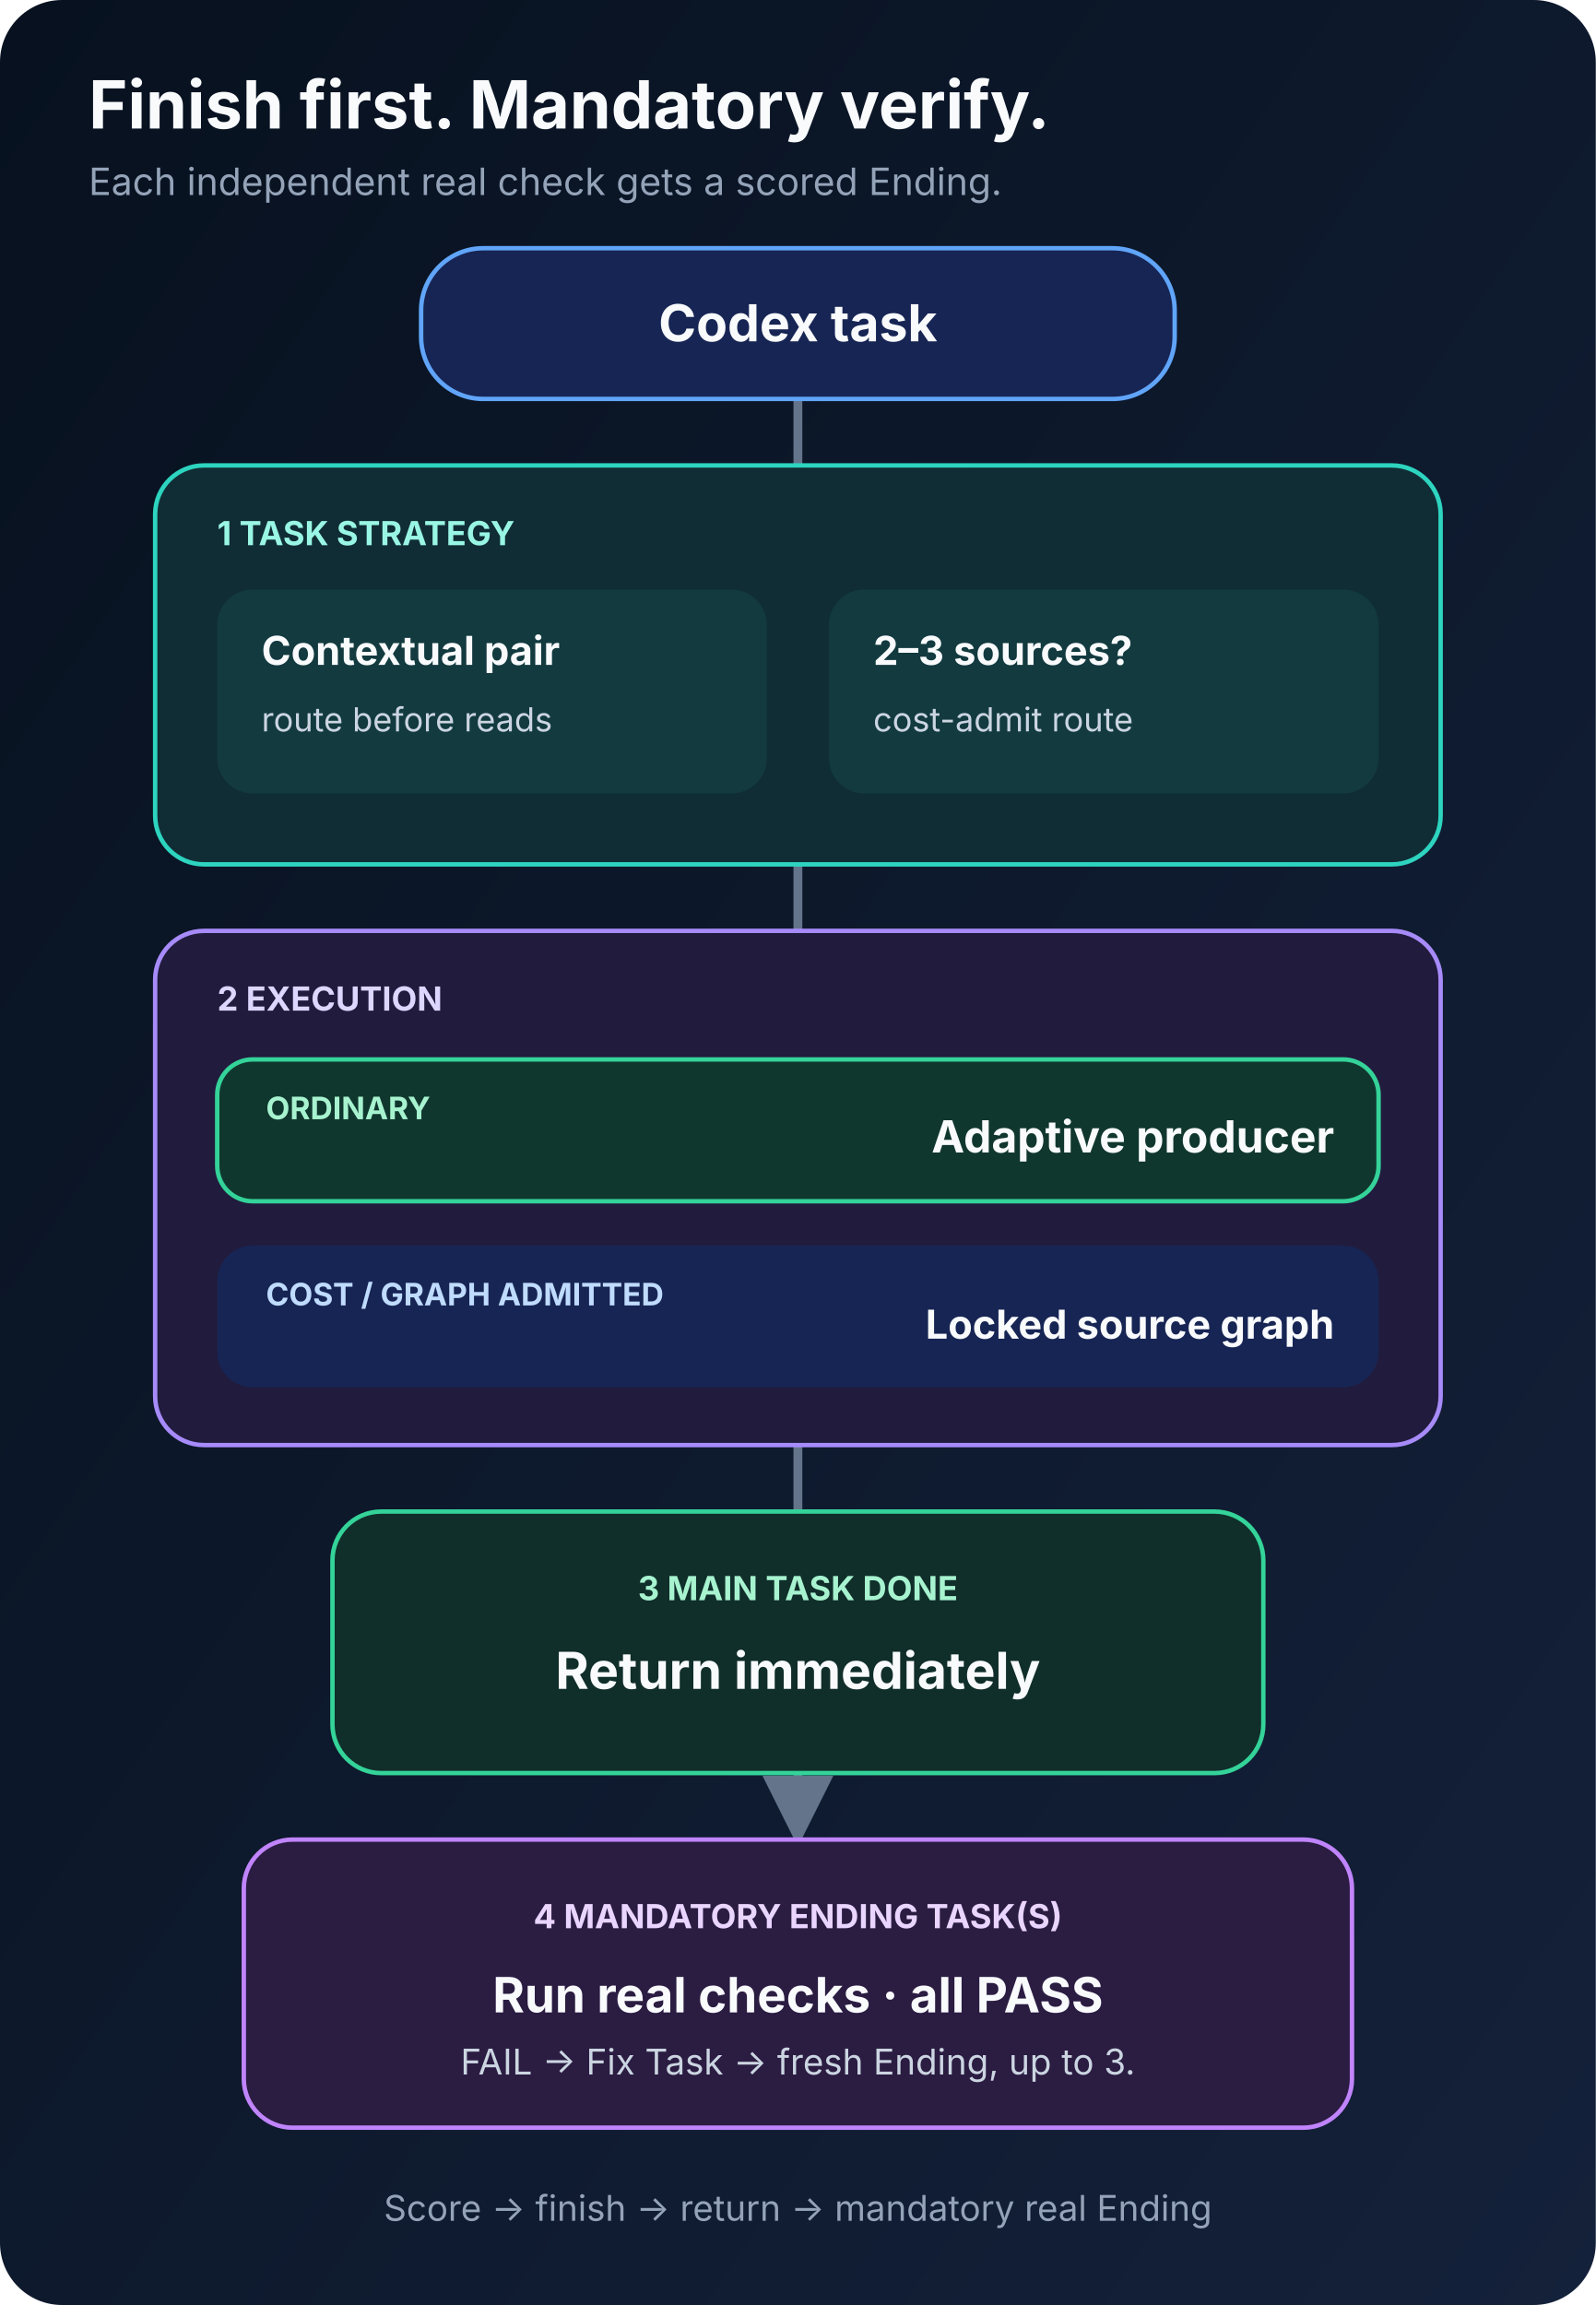
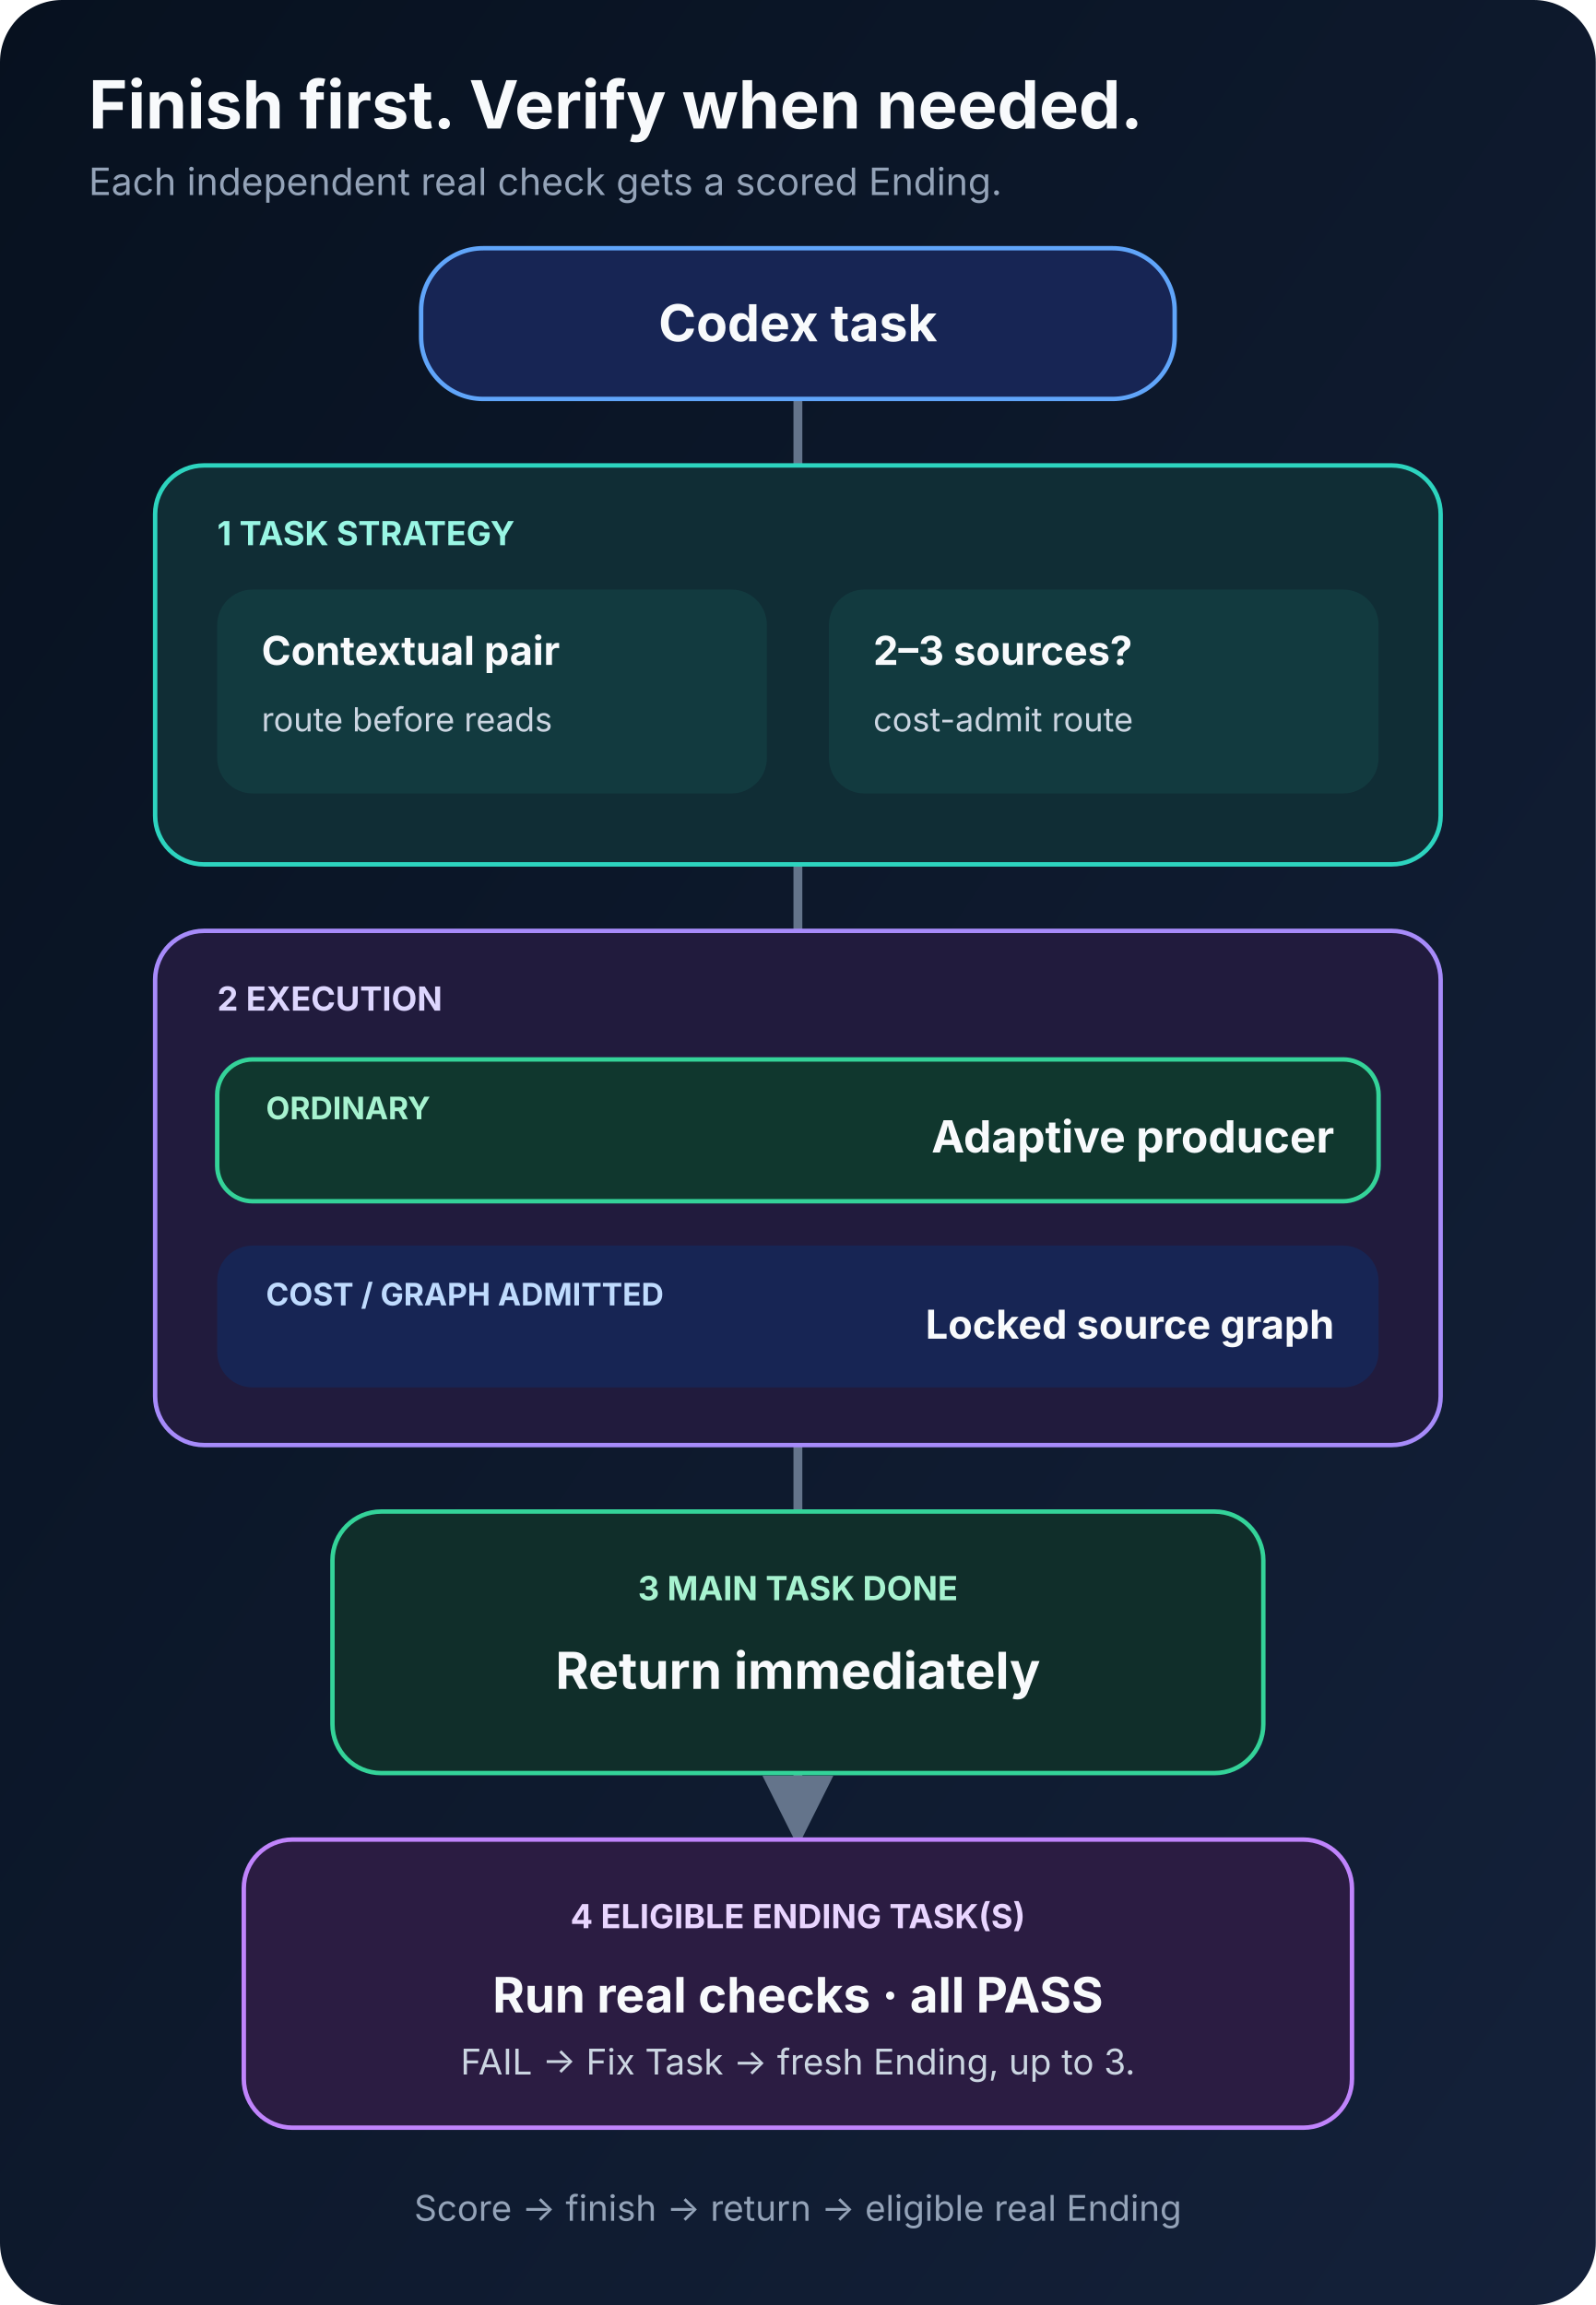
<svg xmlns="http://www.w3.org/2000/svg" width="720" height="1040" viewBox="0 0 720 1040" role="img" aria-labelledby="title desc">
  <defs>
    <linearGradient id="background" x1="0" y1="0" x2="1" y2="1">
      <stop stop-color="#07111f" />
      <stop offset="1" stop-color="#14213a" />
    </linearGradient>
    <marker id="arrow" viewBox="0 0 10 10" refX="9" refY="5" markerWidth="8" markerHeight="8" orient="auto">
      <path d="M0 0 10 5 0 10z" fill="#64748b" />
    </marker>
  </defs>
  <rect width="720" height="1040" rx="28" fill="url(#background)" />
-   <text x="40" y="58" fill="#f8fafc" font-family="-apple-system,BlinkMacSystemFont,'Segoe UI',sans-serif" font-size="30" font-weight="700">Finish first. Mandatory verify.</text>
+   <text x="40" y="58" fill="#f8fafc" font-family="-apple-system,BlinkMacSystemFont,'Segoe UI',sans-serif" font-size="30" font-weight="700">Finish first. Verify when needed.</text>
  <text x="40" y="88" fill="#94a3b8" font-family="-apple-system,BlinkMacSystemFont,'Segoe UI',sans-serif" font-size="17">Each independent real check gets a scored Ending.</text>
  <path d="M360 180V210 M360 390V420 M360 652V682 M360 800V830" fill="none" stroke="#64748b" stroke-width="4" marker-end="url(#arrow)" />
  <rect x="190" y="112" width="340" height="68" rx="28" fill="#172554" stroke="#60a5fa" stroke-width="2" />
  <text x="360" y="154" text-anchor="middle" fill="#f8fafc" font-family="-apple-system,BlinkMacSystemFont,'Segoe UI',sans-serif" font-size="23" font-weight="700">Codex task</text>
  <rect x="70" y="210" width="580" height="180" rx="22" fill="#102d35" stroke="#2dd4bf" stroke-width="2" />
  <text x="98" y="246" fill="#99f6e4" font-family="-apple-system,BlinkMacSystemFont,'Segoe UI',sans-serif" font-size="15" font-weight="700">1  TASK STRATEGY</text>
  <rect x="98" y="266" width="248" height="92" rx="16" fill="#123a3f" />
  <text x="118" y="300" fill="#f8fafc" font-family="-apple-system,BlinkMacSystemFont,'Segoe UI',sans-serif" font-size="18" font-weight="700">Contextual pair</text>
  <text x="118" y="330" fill="#cbd5e1" font-family="-apple-system,BlinkMacSystemFont,'Segoe UI',sans-serif" font-size="15">route before reads</text>
  <rect x="374" y="266" width="248" height="92" rx="16" fill="#123a3f" />
  <text x="394" y="300" fill="#f8fafc" font-family="-apple-system,BlinkMacSystemFont,'Segoe UI',sans-serif" font-size="18" font-weight="700">2–3 sources?</text>
  <text x="394" y="330" fill="#cbd5e1" font-family="-apple-system,BlinkMacSystemFont,'Segoe UI',sans-serif" font-size="15">cost-admit route</text>
  <rect x="70" y="420" width="580" height="232" rx="22" fill="#211b3d" stroke="#a78bfa" stroke-width="2" />
  <text x="98" y="456" fill="#ddd6fe" font-family="-apple-system,BlinkMacSystemFont,'Segoe UI',sans-serif" font-size="15" font-weight="700">2  EXECUTION</text>
  <rect x="98" y="478" width="524" height="64" rx="16" fill="#10372e" stroke="#34d399" stroke-width="2" />
  <text x="120" y="505" fill="#a7f3d0" font-family="-apple-system,BlinkMacSystemFont,'Segoe UI',sans-serif" font-size="14" font-weight="700">ORDINARY</text>
  <text x="602" y="520" text-anchor="end" fill="#f8fafc" font-family="-apple-system,BlinkMacSystemFont,'Segoe UI',sans-serif" font-size="20" font-weight="700">Adaptive producer</text>
  <rect x="98" y="562" width="524" height="64" rx="16" fill="#172554" />
  <text x="120" y="589" fill="#bfdbfe" font-family="-apple-system,BlinkMacSystemFont,'Segoe UI',sans-serif" font-size="14" font-weight="700">COST / GRAPH ADMITTED</text>
  <text x="602" y="604" text-anchor="end" fill="#f8fafc" font-family="-apple-system,BlinkMacSystemFont,'Segoe UI',sans-serif" font-size="18" font-weight="700">Locked source graph</text>
  <rect x="150" y="682" width="420" height="118" rx="22" fill="#102e2a" stroke="#34d399" stroke-width="2" />
  <text x="360" y="722" text-anchor="middle" fill="#a7f3d0" font-family="-apple-system,BlinkMacSystemFont,'Segoe UI',sans-serif" font-size="15" font-weight="700">3  MAIN TASK DONE</text>
  <text x="360" y="762" text-anchor="middle" fill="#f8fafc" font-family="-apple-system,BlinkMacSystemFont,'Segoe UI',sans-serif" font-size="23" font-weight="700">Return immediately</text>
  <rect x="110" y="830" width="500" height="130" rx="22" fill="#2b1c42" stroke="#c084fc" stroke-width="2" />
-   <text x="360" y="870" text-anchor="middle" fill="#e9d5ff" font-family="-apple-system,BlinkMacSystemFont,'Segoe UI',sans-serif" font-size="15" font-weight="700">4  MANDATORY ENDING TASK(S)</text>
+   <text x="360" y="870" text-anchor="middle" fill="#e9d5ff" font-family="-apple-system,BlinkMacSystemFont,'Segoe UI',sans-serif" font-size="15" font-weight="700">4  ELIGIBLE ENDING TASK(S)</text>
  <text x="360" y="908" text-anchor="middle" fill="#f8fafc" font-family="-apple-system,BlinkMacSystemFont,'Segoe UI',sans-serif" font-size="22" font-weight="700">Run real checks · all PASS</text>
  <text x="360" y="936" text-anchor="middle" fill="#cbd5e1" font-family="-apple-system,BlinkMacSystemFont,'Segoe UI',sans-serif" font-size="16">FAIL → Fix Task → fresh Ending, up to 3.</text>
-   <text x="360" y="1002" text-anchor="middle" fill="#94a3b8" font-family="-apple-system,BlinkMacSystemFont,'Segoe UI',sans-serif" font-size="16">Score → finish → return → mandatory real Ending</text>
+   <text x="360" y="1002" text-anchor="middle" fill="#94a3b8" font-family="-apple-system,BlinkMacSystemFont,'Segoe UI',sans-serif" font-size="16">Score → finish → return → eligible real Ending</text>
</svg>
